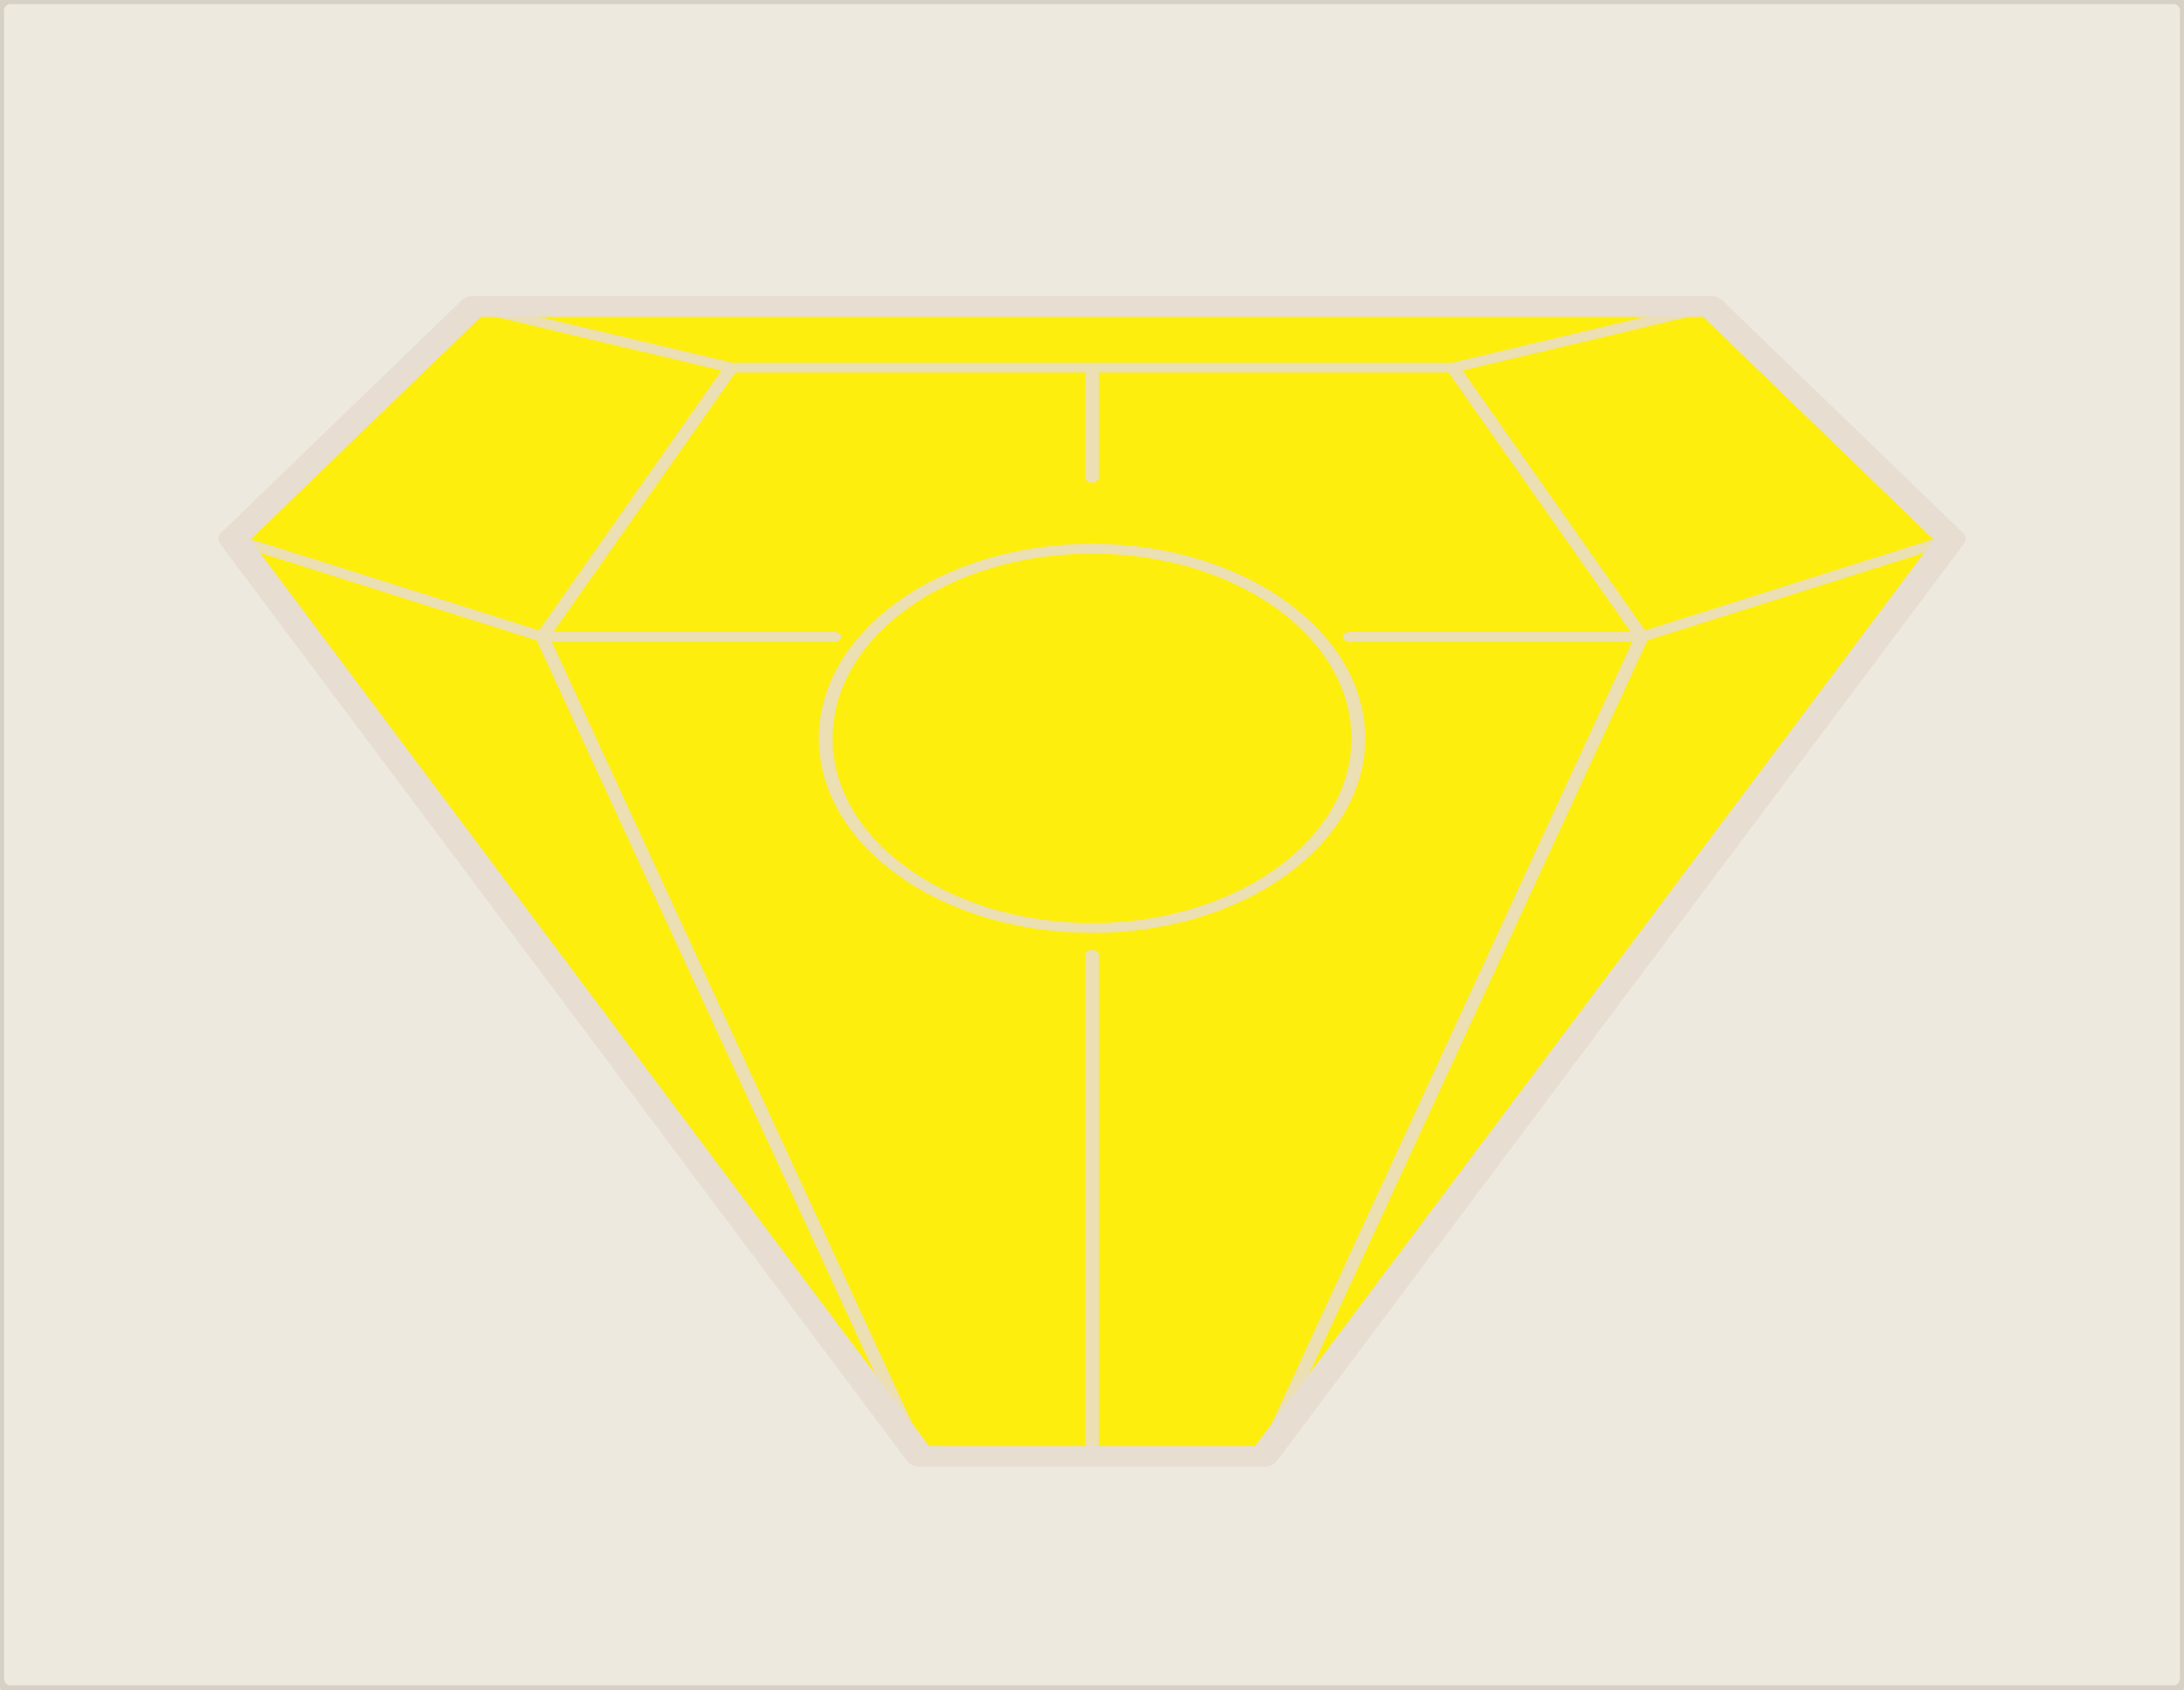
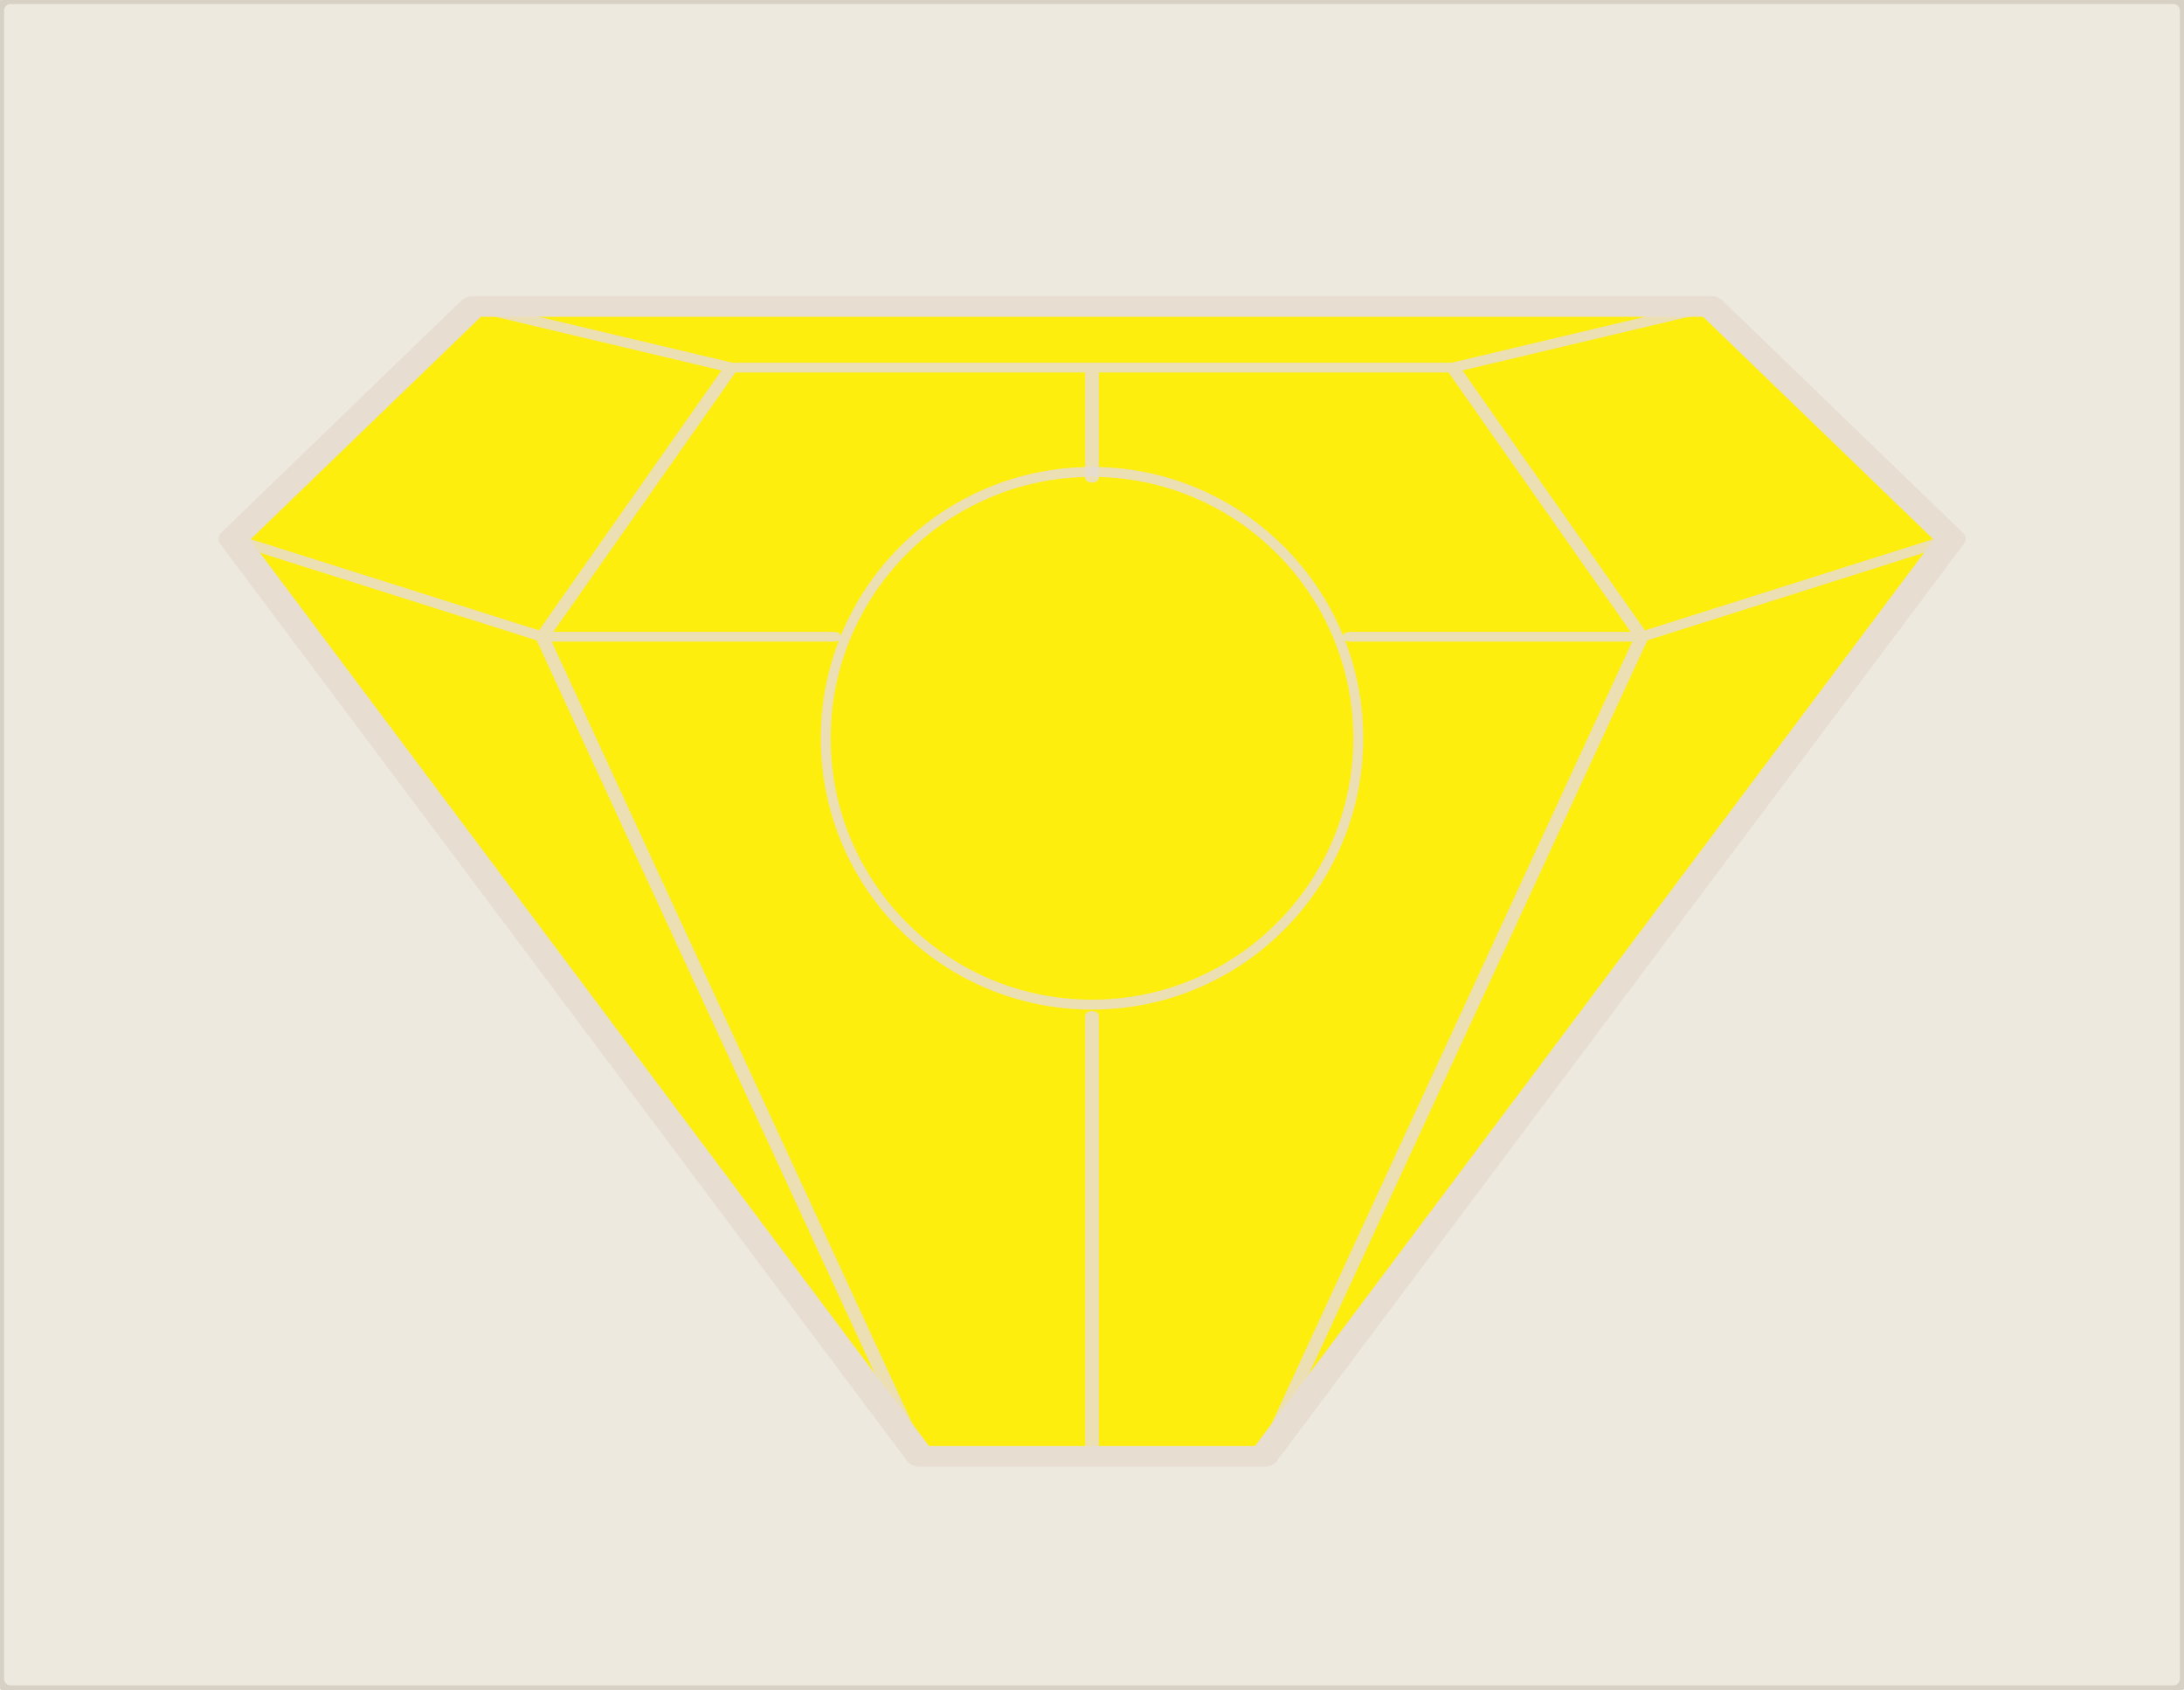
<svg xmlns="http://www.w3.org/2000/svg" width="375mm" height="290mm" viewBox="0 0 37.5 29" role="img" aria-label="Diamanten, gul, bakgrundsskiva">
  <rect width="37.5" height="29" rx=".18" fill="#eee9df" stroke="#d6d0c5" stroke-width=".14" />
-   <g transform="translate(4 4) scale(29.5 21)" stroke-linejoin="round" stroke-linecap="round">
-     <path d="M .14 .06 L .86 .06 L 1 .25 L .60 1 L .40 1 L 0 .25 Z" fill="#FEEE0E" stroke="#e7ddd0" stroke-width=".017" />
-     <g fill="none" stroke="#e7ddd0" stroke-width=".008" opacity=".85">
-       <path d="M .14 .06 L .29 .11 L .5 .11 L .71 .11 L .86 .06 M 0 .25 L .18 .33 L .29 .11 M .18 .33 H .35 M .65 .33 H .82 L 1 .25 M .71 .11 L .82 .33 M .18 .33 L .40 1 M .82 .33 L .60 1 M .50 .11 V .20 M .50 .59 V 1" />
-       <circle cx=".5" cy=".413" r=".155" />
+   <g transform="translate(4 4)" stroke-linejoin="round" stroke-linecap="round">
+     <g transform="scale(29.5 21)">
+       <path d="M .14 .06 L .86 .06 L 1 .25 L .60 1 L .40 1 L 0 .25 Z" fill="#FEEE0E" stroke="#e7ddd0" stroke-width=".017" />
+       <path d="M .14 .06 L .29 .11 L .5 .11 L .71 .11 L .86 .06 M 0 .25 L .18 .33 L .29 .11 M .18 .33 H .35 M .65 .33 H .82 L 1 .25 M .71 .11 L .82 .33 M .18 .33 L .40 1 M .82 .33 L .60 1 M .50 .11 V .20 M .50 .64 V 1" fill="none" stroke="#e7ddd0" stroke-width=".008" opacity=".85" />
    </g>
+     <circle cx="14.75" cy="8.673" r="4.572" fill="none" stroke="#e7ddd0" stroke-width=".17" opacity=".85" />
  </g>
</svg>
